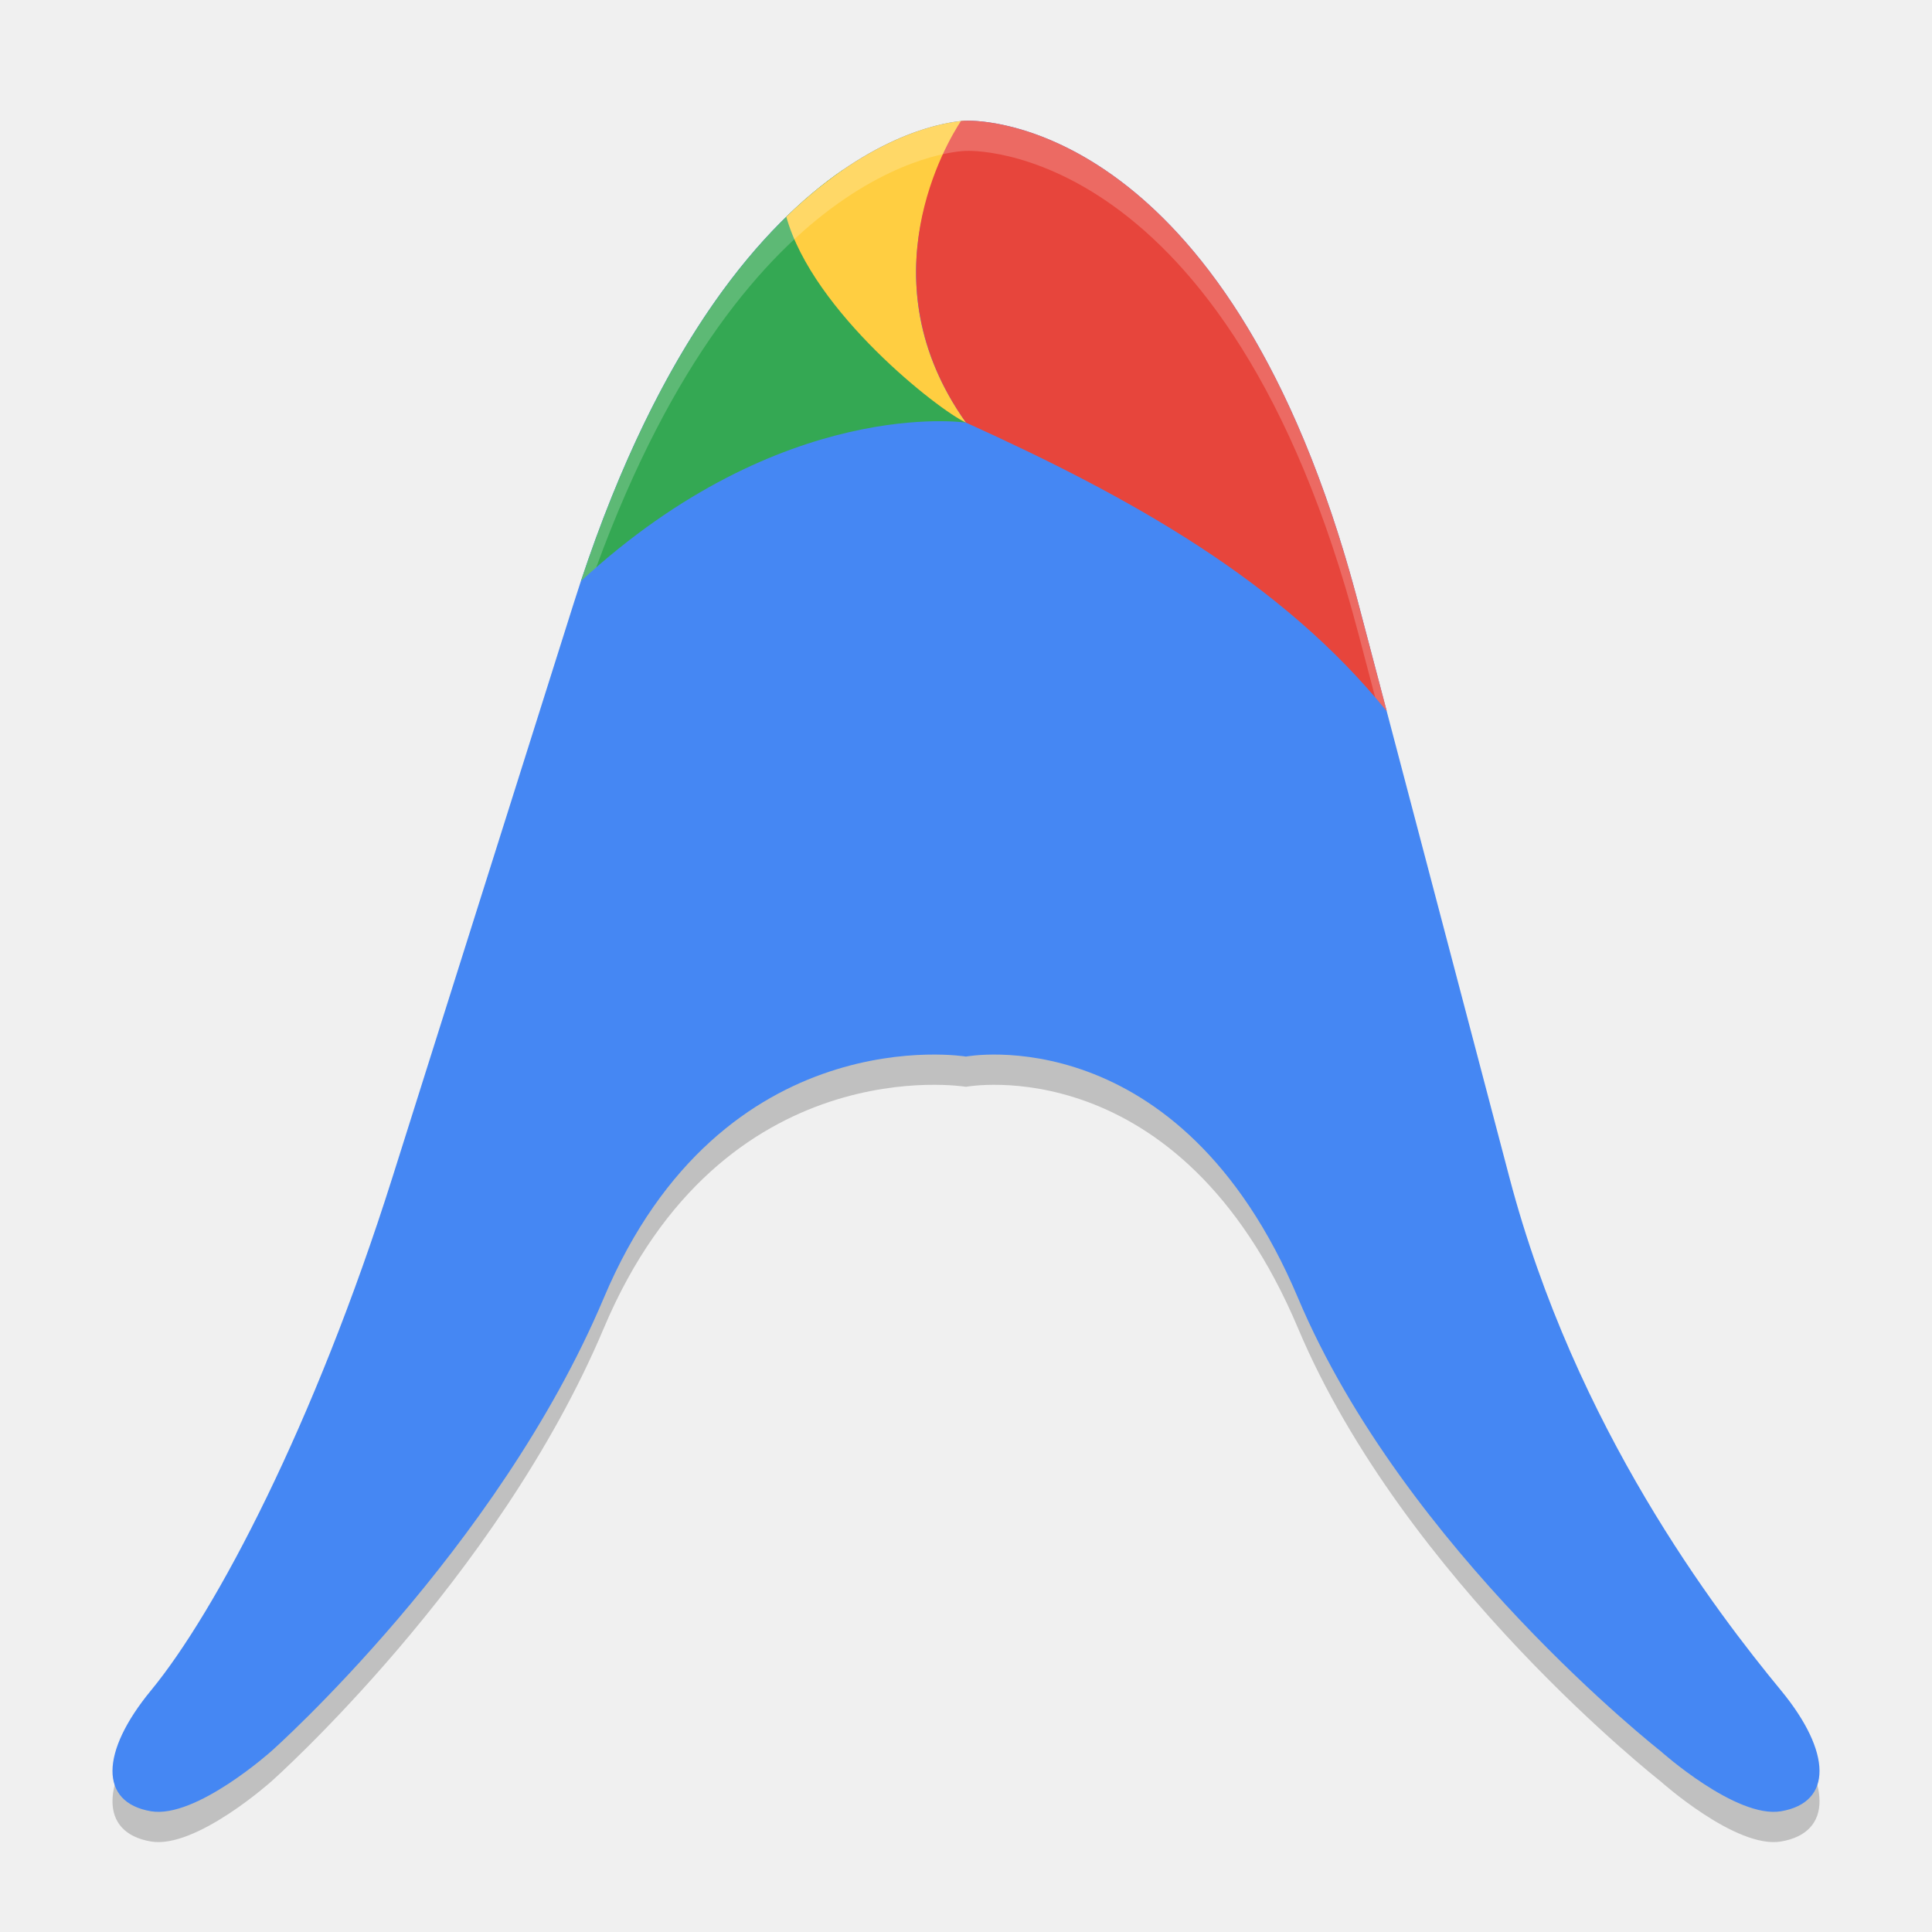
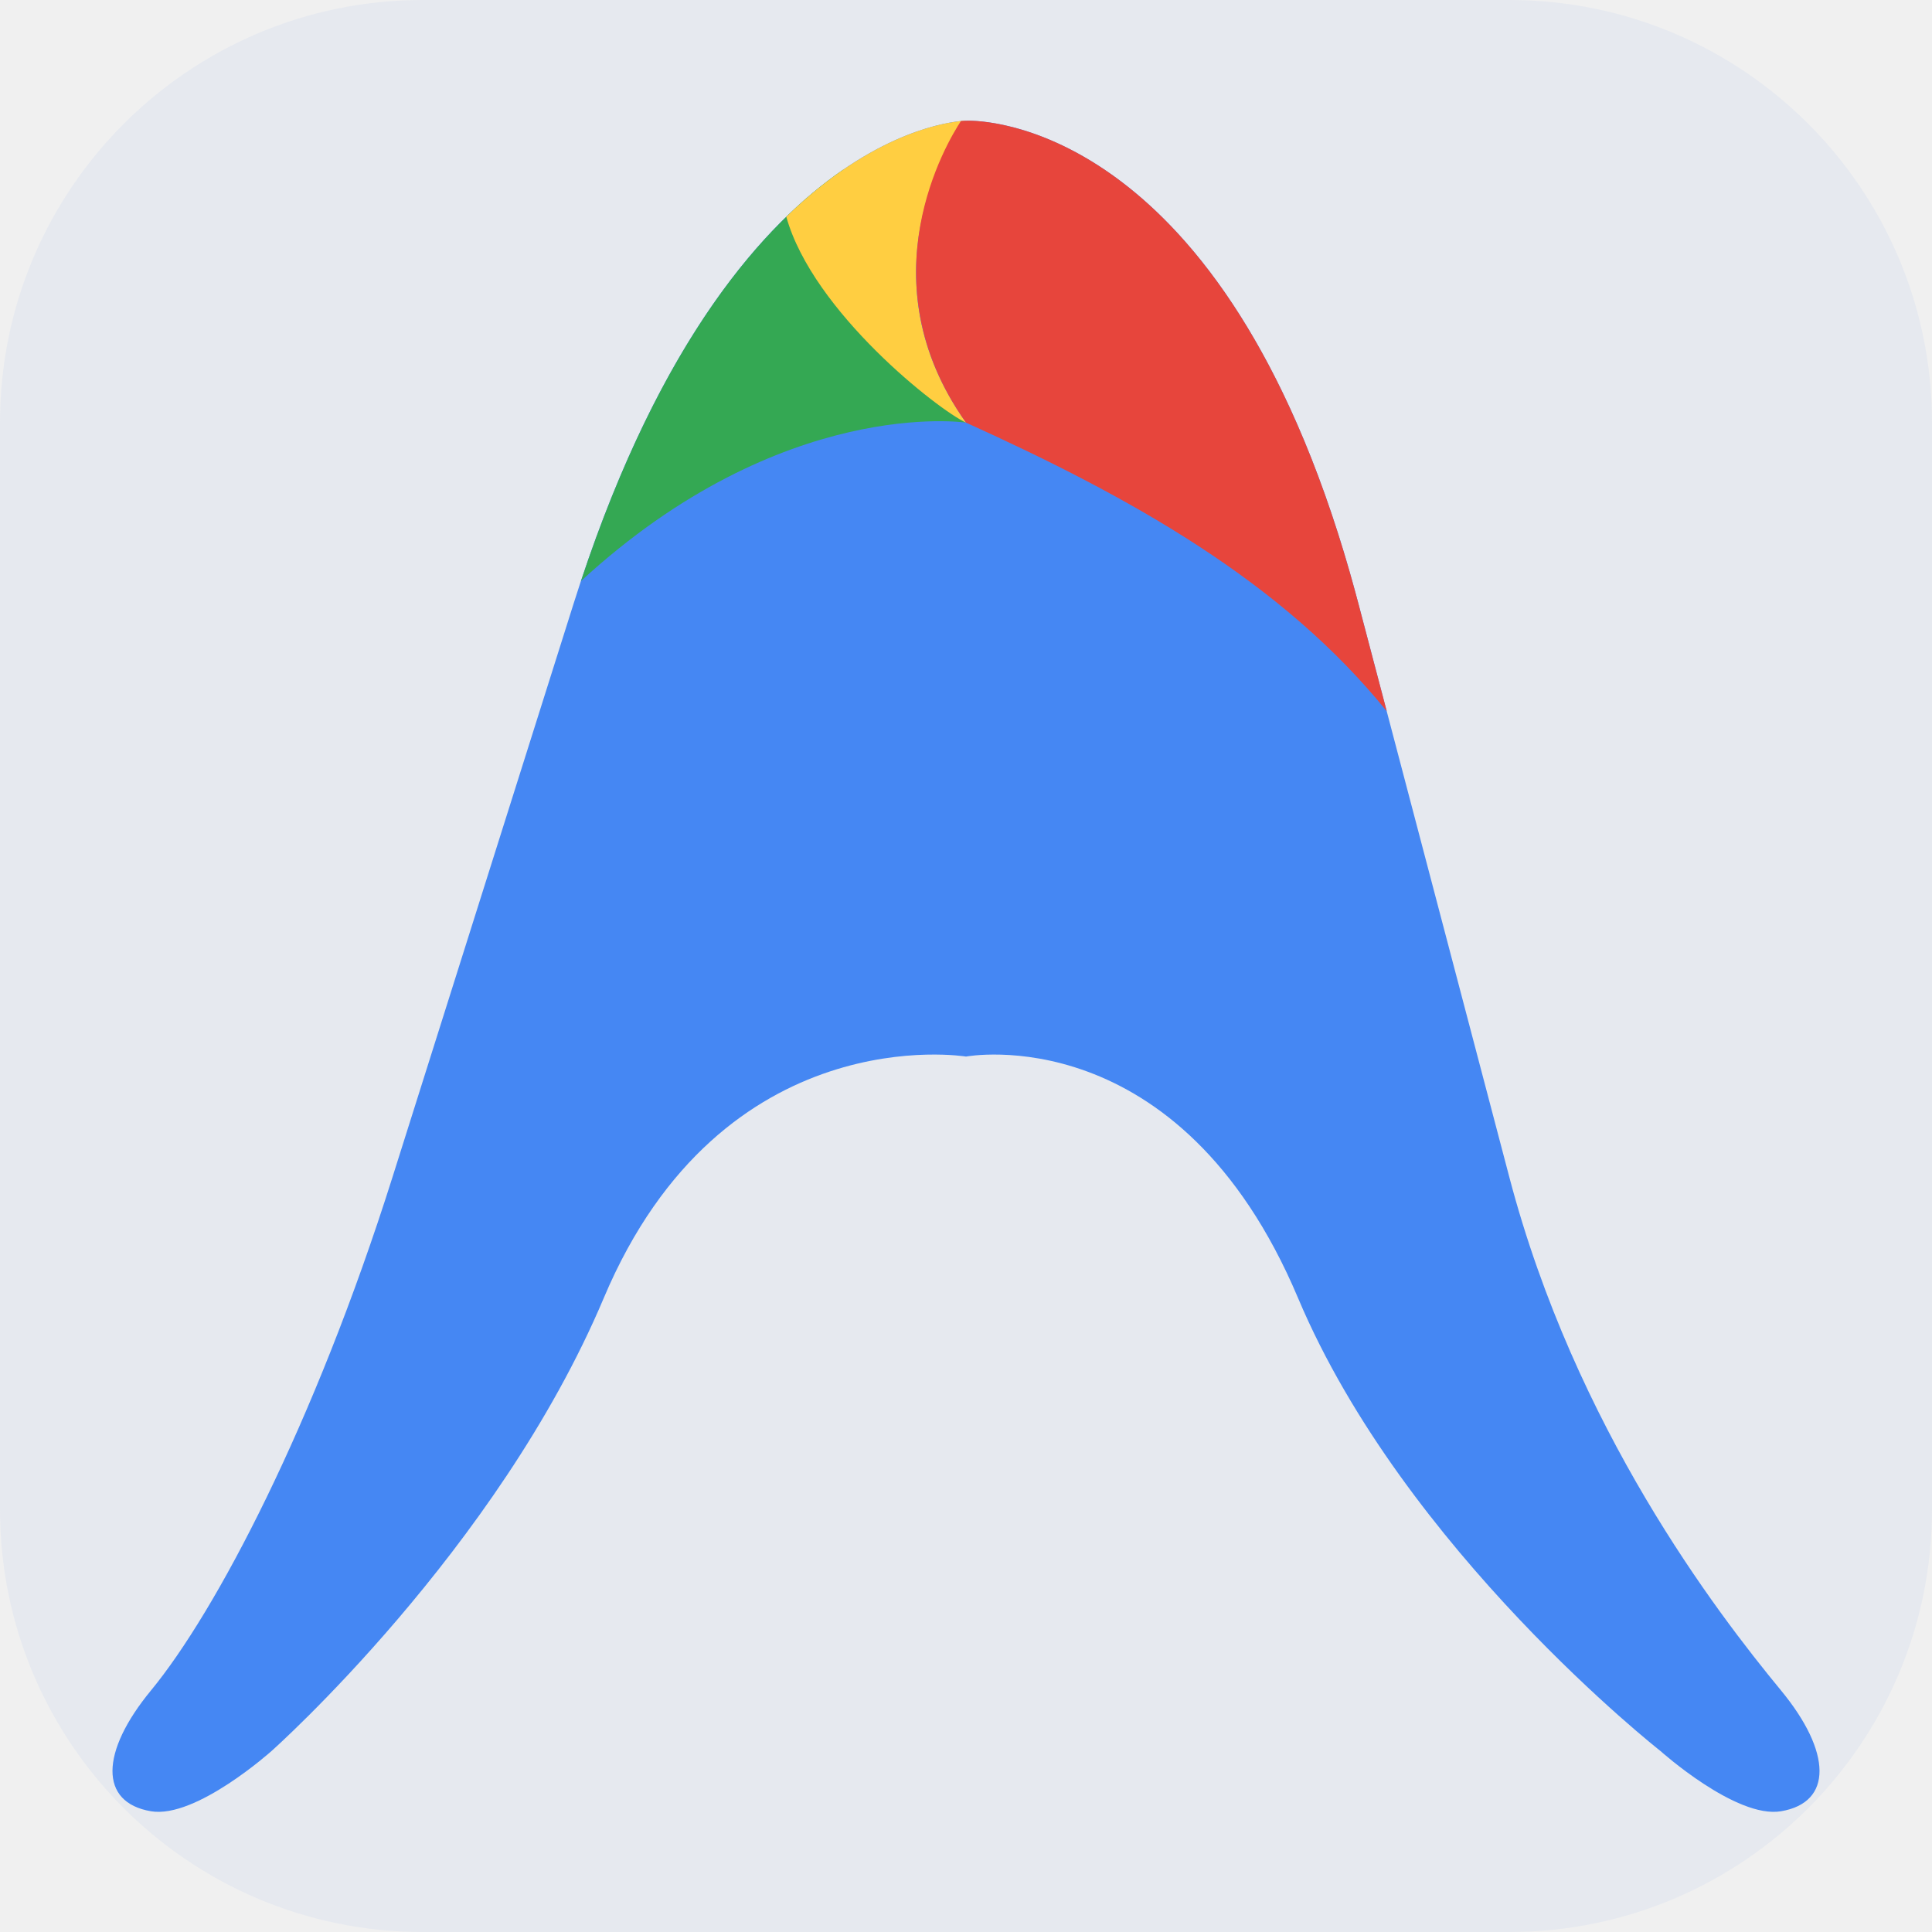
- <svg xmlns="http://www.w3.org/2000/svg" width="64" height="64" version="1.1">
-   <path d="m19 21.002-6 19c-2.588 8.194-5.849 14.39-8 17-1.681 2.04-1.716 3.709 0 4 1.49 0.253 4-2 4-2s7.475-6.644 11-15c3.939-9.338 12-8 12-8s7.061-1.338 11 8c3.525 8.356 12 15 12 15s2.51 2.253 4 2c1.716-0.291 1.681-1.96 0-4-2.151-2.61-6.813-8.69-9-17l-5-19c-4.34-16.49-13-16-13-16s-7.959 0.036-13 16z" style="opacity:.2" />
-   <path d="m19 20-6 19c-2.588 8.194-5.849 14.39-8 17-1.681 2.04-1.716 3.709 0 4 1.49 0.253 4-2 4-2s7.475-6.644 11-15c3.939-9.338 12-8 12-8s7.061-1.338 11 8c3.525 8.356 12 15 12 15s2.51 2.253 4 2c1.716-0.291 1.681-1.96 0-4-2.151-2.61-6.813-8.69-9-17l-5-19c-4.34-16.49-13-16-13-16s-7.959 0.036-13 16z" style="fill:#4587f3" />
-   <path d="m27.936 5.619c-2.622 1.8-6.026 5.6-8.691 13.629 6.681-6.149 12.739-5.25 12.756-5.248-0.906-0.414-3.297-5.144-4.064-8.381z" style="fill:#34a853" />
-   <path d="m32 4s-0.04-2.44e-4 -0.117 0.006h-0.006c-0.559 0.045-2.983 0.401-5.83 3.174 0.883 3.16 5.055 6.413 5.953 6.82-3.657-5.147-0.108-9.976-0.107-9.977v-0.002h0.002c0.014-0.005 0.091-0.015 0.105-0.02v-0.002z" style="fill:#ffce41" />
-   <path d="M 32.098 3.998 C 32.034 3.998 32 4 32 4 C 32 4 31.942 3.999 31.832 4.01 C 31.38 4.696 28.63 9.256 32 14 C 37.49 16.486 42.468 19.271 45.938 23.561 L 45 20 C 44.967 19.881 44.936 19.761 44.904 19.639 C 40.807 4.525 33.051 4.004 32.098 3.998 z " style="fill:#e7453c" />
-   <path d="m32.098 4c-0.064-3.972e-4 -0.098 0.002-0.098 0.002 0 0-0.04-2.446e-4 -0.117 0.006h-0.006c-0.43 0.035-1.962 0.261-3.939 1.617l-2e-3 -0.002v-0.002c-0.158 0.108-0.325 0.244-0.488 0.367-0.138 0.105-0.272 0.196-0.414 0.312-0.321 0.263-0.651 0.554-0.986 0.881-2.241 2.182-4.743 5.862-6.803 12.068 0.169-0.155 0.338-0.307 0.506-0.453 5.042-13.765 12.25-13.797 12.25-13.797s8.66-0.49 13 16l0.553 2.1c0.13 0.152 0.258 0.307 0.385 0.463l-0.938-3.561c-0.033-0.119-0.064-0.239-0.096-0.361-4.097-15.114-11.853-15.635-12.807-15.641z" style="fill:#ffffff;opacity:.2" />
+ <svg xmlns="http://www.w3.org/2000/svg" width="64" height="64" version="1.1" viewBox="0 0 64 64">
+   <rect width="64" height="64" rx="14" fill="#e6e9ef" />
+   <g transform="translate(0, 0)">
+     <path d="m19 20-6 19c-2.588 8.194-5.849 14.39-8 17-1.681 2.04-1.716 3.709 0 4 1.49 0.253 4-2 4-2s7.475-6.644 11-15c3.939-9.338 12-8 12-8s7.061-1.338 11 8c3.525 8.356 12 15 12 15s2.51 2.253 4 2c1.716-0.291 1.681-1.96 0-4-2.151-2.61-6.813-8.69-9-17l-5-19c-4.34-16.49-13-16-13-16s-7.959 0.036-13 16z" style="fill:#4587f3" />
+     <path d="m27.936 5.619c-2.622 1.8-6.026 5.6-8.691 13.629 6.681-6.149 12.739-5.25 12.756-5.248-0.906-0.414-3.297-5.144-4.064-8.381z" style="fill:#34a853" />
+     <path d="m32 4s-0.04-2.44e-4 -0.117 0.006h-0.006c-0.559 0.045-2.983 0.401-5.83 3.174 0.883 3.16 5.055 6.413 5.953 6.82-3.657-5.147-0.108-9.976-0.107-9.977v-0.002h0.002c0.014-0.005 0.091-0.015 0.105-0.02v-0.002z" style="fill:#ffce41" />
+     <path d="M 32.098 3.998 C 32.034 3.998 32 4 32 4 C 32 4 31.942 3.999 31.832 4.01 C 31.38 4.696 28.63 9.256 32 14 C 37.49 16.486 42.468 19.271 45.938 23.561 L 45 20 C 44.967 19.881 44.936 19.761 44.904 19.639 C 40.807 4.525 33.051 4.004 32.098 3.998 z " style="fill:#e7453c" />
+   </g>
</svg>
